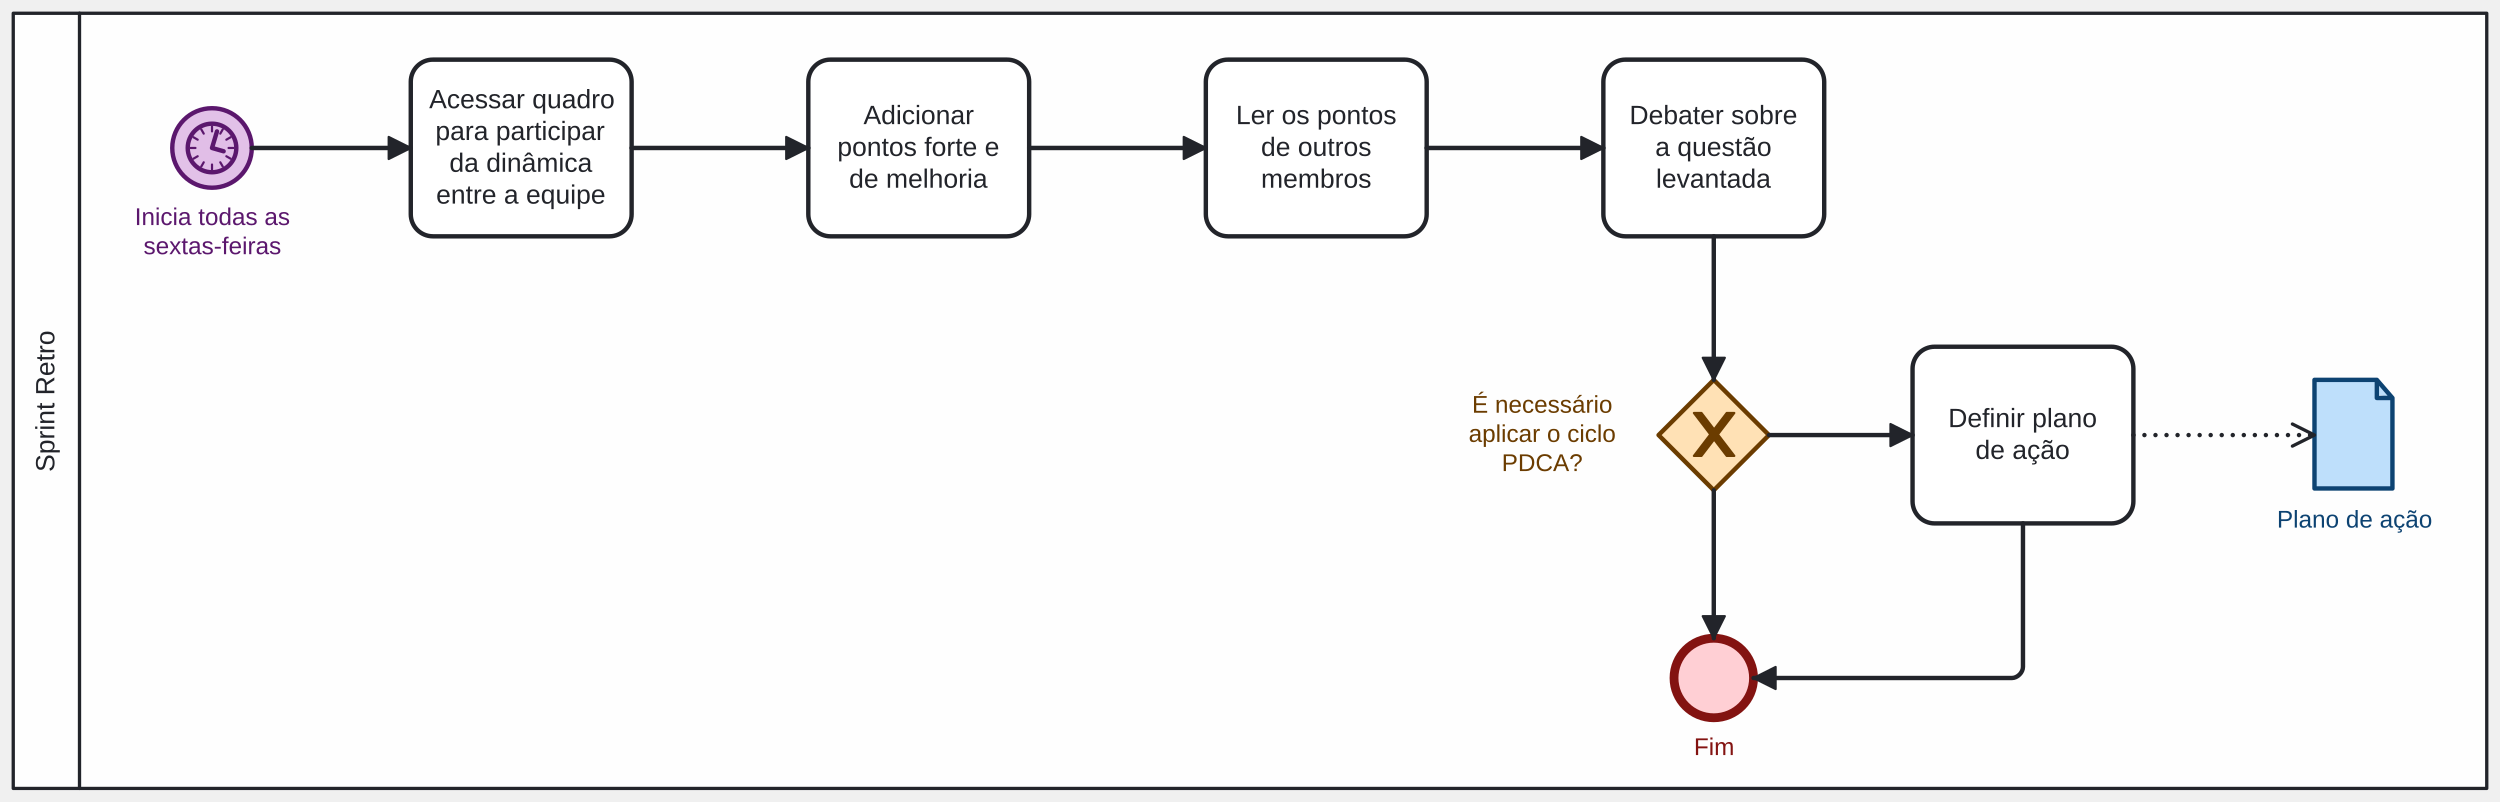
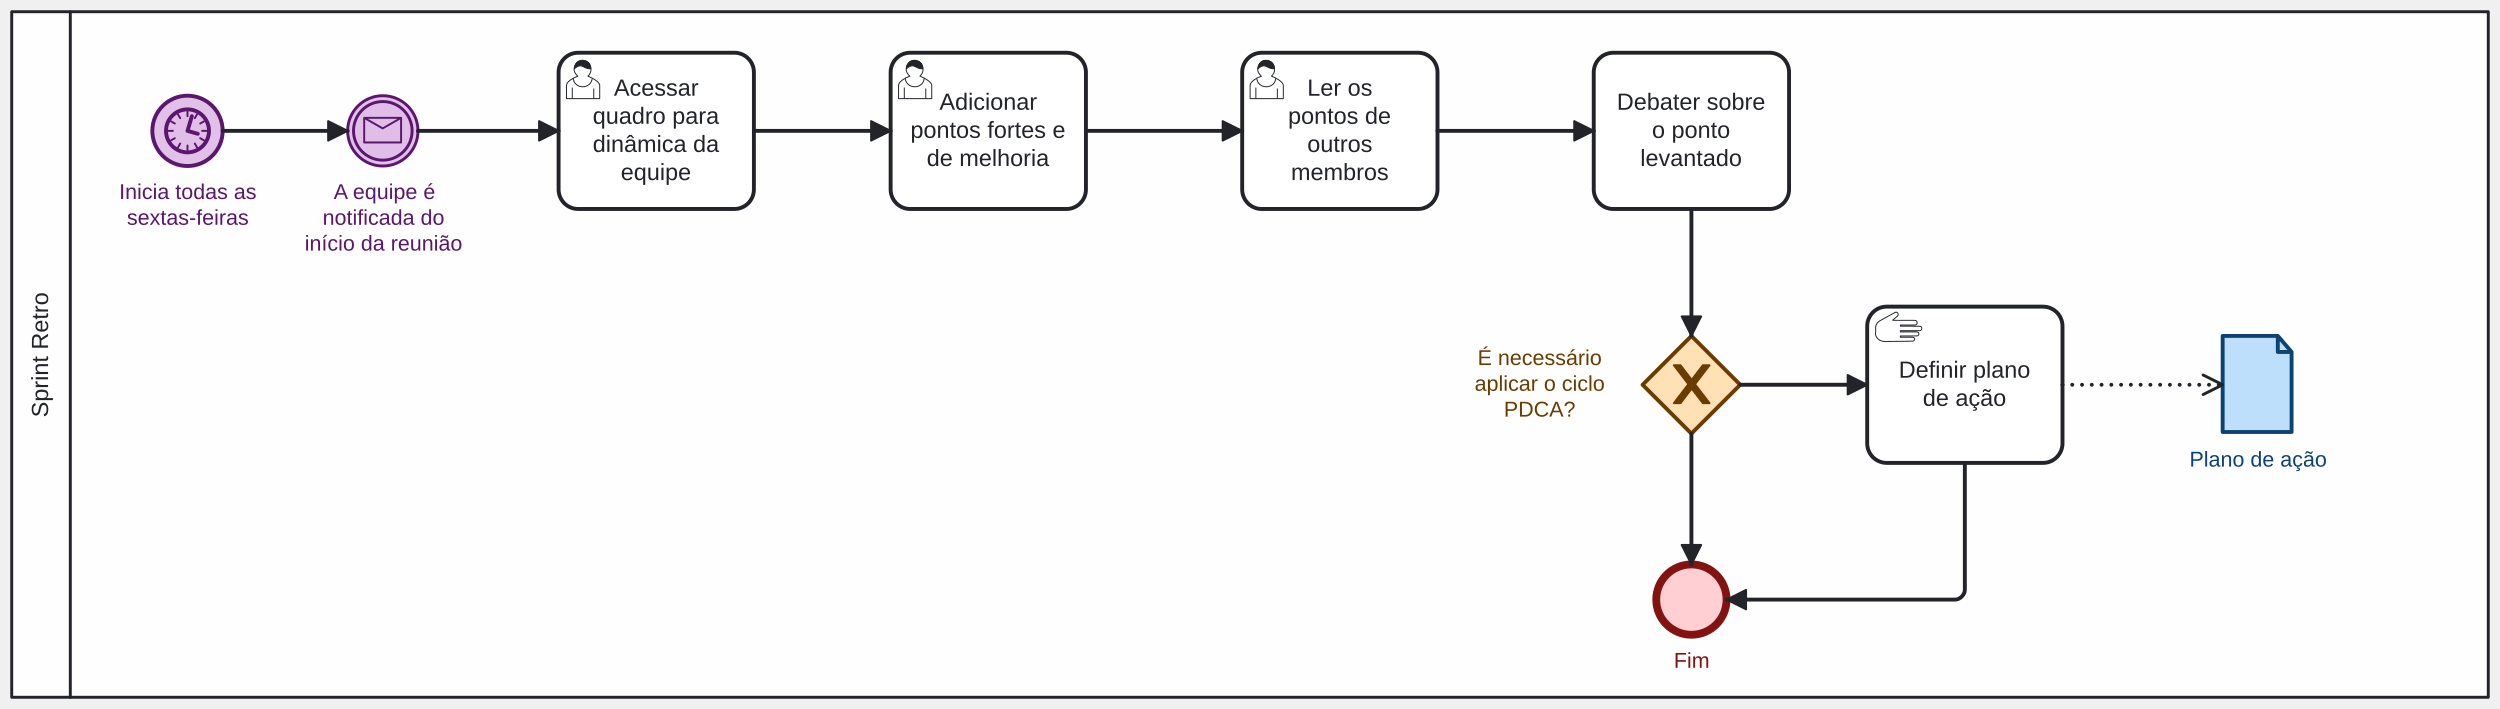
- <svg xmlns="http://www.w3.org/2000/svg" width="1132" height="363" viewBox="-36 -47 1132 363" version="1.1">
+ <svg xmlns="http://www.w3.org/2000/svg" width="1280" height="363" viewBox="154 73 1280 363" version="1.1">
  <defs>
-     <pattern id="djs-grid-pattern-310039" width="10" height="10" patternUnits="userSpaceOnUse">
+     <pattern id="djs-grid-pattern-255635" width="10" height="10" patternUnits="userSpaceOnUse">
      <circle cx="0.5" cy="0.5" r="0.5" style="fill: rgb(204, 204, 204);" />
    </pattern>
-     <marker id="sequenceflow-end-white-hsl_225_10_15_-43wtqrsvk4qtwnlkxv0n12cy5" viewBox="0 0 20 20" refX="11" refY="10" markerWidth="10" markerHeight="10" orient="auto">
+     <marker id="association-end-white-hsl_225_10_15_-bdckhnglrmxfbafoschhuc5mv" viewBox="0 0 20 20" refX="11" refY="10" markerWidth="10" markerHeight="10" orient="auto">
+       <path d="M 1 5 L 11 10 L 1 15" style="fill: none; stroke-linecap: round; stroke-linejoin: round; stroke: rgb(34, 36, 42); stroke-width: 1.5px; stroke-dasharray: 10000, 1;" />
+     </marker>
+     <marker id="sequenceflow-end-white-hsl_225_10_15_-bdckhnglrmxfbafoschhuc5mv" viewBox="0 0 20 20" refX="11" refY="10" markerWidth="10" markerHeight="10" orient="auto">
      <path d="M 1 5 L 11 10 L 1 15 Z" style="stroke-linecap: round; stroke-linejoin: round; stroke: rgb(34, 36, 42); stroke-width: 1px; fill: rgb(34, 36, 42);" />
    </marker>
-     <marker id="association-end-white-hsl_225_10_15_-43wtqrsvk4qtwnlkxv0n12cy5" viewBox="0 0 20 20" refX="11" refY="10" markerWidth="10" markerHeight="10" orient="auto">
-       <path d="M 1 5 L 11 10 L 1 15" style="fill: none; stroke-linecap: round; stroke-linejoin: round; stroke: rgb(34, 36, 42); stroke-width: 1.5px; stroke-dasharray: 10000, 1;" />
-     </marker>
  </defs>
  <g class="djs-group">
-     <g class="djs-element djs-shape" data-element-id="Participant_0wy4684" style="display: block;" transform="matrix(1 0 0 1 -30 -41)">
-       <g class="djs-visual">
-         <rect x="0" y="0" width="1120" height="351" rx="0" ry="0" style="stroke-linecap: round; stroke-linejoin: round; stroke: rgb(34, 36, 42); stroke-width: 1.5px; fill: white; fill-opacity: 0.95;" />
+     <g class="djs-element djs-shape" data-element-id="Participant_0wy4684" style="display: block;" transform="matrix(1 0 0 1 160 79)">
+       <g class="djs-visual">
+         <rect x="0" y="0" width="1268" height="351" rx="0" ry="0" style="stroke-linecap: round; stroke-linejoin: round; stroke: rgb(34, 36, 42); stroke-width: 1.5px; fill: white; fill-opacity: 0.95;" />
        <path style="fill: none; stroke-linecap: round; stroke-linejoin: round; stroke: rgb(34, 36, 42); stroke-width: 1.5px;" d="M30,0L30,351" />
        <text lineHeight="1.2" class="djs-label" style="font-family: Arial, sans-serif; font-size: 12px; font-weight: normal; fill: rgb(34, 36, 42);" transform="matrix(-1.83697e-16 -1 1 -1.83697e-16 0 351)">
          <tspan x="143.324" y="18.6">Sprint Retro</tspan>
        </text>
      </g>
-       <rect x="-6" y="-6" rx="4" width="1132" height="363" class="djs-outline" style="fill: none;" />
-       <rect class="djs-hit djs-hit-no-move" x="0" y="0" width="1120" height="351" style="fill: none; stroke-opacity: 0; stroke: white; stroke-width: 15px;" />
-       <rect class="djs-hit djs-hit-click-stroke" x="0" y="0" width="1120" height="351" style="fill: none; stroke-opacity: 0; stroke: white; stroke-width: 15px;" />
+       <rect x="-6" y="-6" rx="4" width="1280" height="363" class="djs-outline" style="fill: none;" />
+       <rect class="djs-hit djs-hit-no-move" x="0" y="0" width="1268" height="351" style="fill: none; stroke-opacity: 0; stroke: white; stroke-width: 15px;" />
+       <rect class="djs-hit djs-hit-click-stroke" x="0" y="0" width="1268" height="351" style="fill: none; stroke-opacity: 0; stroke: white; stroke-width: 15px;" />
      <rect class="djs-hit djs-hit-all" x="0" y="0" width="30" height="351" style="fill: none; stroke-opacity: 0; stroke: white; stroke-width: 15px;" />
    </g>
    <g class="djs-children">
      <g class="djs-group">
-         <g class="djs-element djs-shape" data-element-id="Event_10swd2m" style="display: block;" transform="matrix(1 0 0 1 42 2)">
+         <g class="djs-element djs-shape" data-element-id="Event_10swd2m" style="display: block;" transform="matrix(1 0 0 1 232 122)">
          <g class="djs-visual">
            <circle cx="18" cy="18" r="18" style="stroke-linecap: round; stroke-linejoin: round; stroke: rgb(91, 23, 109); stroke-width: 2px; fill: rgb(225, 190, 231); fill-opacity: 0.95;" />
            <circle cx="18" cy="18" r="11" style="stroke-linecap: round; stroke-linejoin: round; stroke: rgb(91, 23, 109); stroke-width: 2px; fill: rgb(225, 190, 231);" />
            <path d="M 18,18 l 2.25,-7.5 m -2.25,7.5 l 5.25,1.5 " style="fill: none; stroke-linecap: round; stroke-linejoin: round; stroke: rgb(91, 23, 109); stroke-width: 2px;" />
            <path transform="rotate(0,18,18)" d="M 18,18 m 0,7.5 l -0,2.25 " style="fill: none; stroke-linecap: round; stroke-linejoin: round; stroke: rgb(91, 23, 109); stroke-width: 1px;" />
            <path transform="rotate(30,18,18)" d="M 18,18 m 0,7.5 l -0,2.25 " style="fill: none; stroke-linecap: round; stroke-linejoin: round; stroke: rgb(91, 23, 109); stroke-width: 1px;" />
            <path transform="rotate(60,18,18)" d="M 18,18 m 0,7.5 l -0,2.25 " style="fill: none; stroke-linecap: round; stroke-linejoin: round; stroke: rgb(91, 23, 109); stroke-width: 1px;" />
            <path transform="rotate(90,18,18)" d="M 18,18 m 0,7.5 l -0,2.25 " style="fill: none; stroke-linecap: round; stroke-linejoin: round; stroke: rgb(91, 23, 109); stroke-width: 1px;" />
            <path transform="rotate(120,18,18)" d="M 18,18 m 0,7.5 l -0,2.25 " style="fill: none; stroke-linecap: round; stroke-linejoin: round; stroke: rgb(91, 23, 109); stroke-width: 1px;" />
            <path transform="rotate(150,18,18)" d="M 18,18 m 0,7.5 l -0,2.25 " style="fill: none; stroke-linecap: round; stroke-linejoin: round; stroke: rgb(91, 23, 109); stroke-width: 1px;" />
            <path transform="rotate(180,18,18)" d="M 18,18 m 0,7.5 l -0,2.25 " style="fill: none; stroke-linecap: round; stroke-linejoin: round; stroke: rgb(91, 23, 109); stroke-width: 1px;" />
            <path transform="rotate(210,18,18)" d="M 18,18 m 0,7.5 l -0,2.25 " style="fill: none; stroke-linecap: round; stroke-linejoin: round; stroke: rgb(91, 23, 109); stroke-width: 1px;" />
            <path transform="rotate(240,18,18)" d="M 18,18 m 0,7.5 l -0,2.25 " style="fill: none; stroke-linecap: round; stroke-linejoin: round; stroke: rgb(91, 23, 109); stroke-width: 1px;" />
            <path transform="rotate(270,18,18)" d="M 18,18 m 0,7.5 l -0,2.25 " style="fill: none; stroke-linecap: round; stroke-linejoin: round; stroke: rgb(91, 23, 109); stroke-width: 1px;" />
            <path transform="rotate(300,18,18)" d="M 18,18 m 0,7.5 l -0,2.25 " style="fill: none; stroke-linecap: round; stroke-linejoin: round; stroke: rgb(91, 23, 109); stroke-width: 1px;" />
            <path transform="rotate(330,18,18)" d="M 18,18 m 0,7.5 l -0,2.25 " style="fill: none; stroke-linecap: round; stroke-linejoin: round; stroke: rgb(91, 23, 109); stroke-width: 1px;" />
          </g>
          <rect class="djs-hit djs-hit-all" x="0" y="0" width="36" height="36" style="fill: none; stroke-opacity: 0; stroke: white; stroke-width: 15px;" />
          <rect x="-6" y="-6" rx="4" width="48" height="48" class="djs-outline" style="fill: none;" />
        </g>
      </g>
      <g class="djs-group">
-         <g class="djs-element djs-shape" data-element-id="Activity_1av9nuf" style="display: block;" transform="matrix(1 0 0 1 150 -20)">
-           <g class="djs-visual">
-             <rect x="0" y="0" width="100" height="80" rx="10" ry="10" style="stroke-linecap: round; stroke-linejoin: round; stroke: rgb(34, 36, 42); stroke-width: 2px; fill: white; fill-opacity: 0.95;" />
-             <text lineHeight="1.2" class="djs-label" style="font-family: Arial, sans-serif; font-size: 12px; font-weight: normal; fill: rgb(34, 36, 42);">
-               <tspan x="8.313" y="22">Acessar quadro </tspan>
-               <tspan x="11.146" y="36.4">para participar </tspan>
-               <tspan x="17.484" y="50.8">da dinâmica </tspan>
-               <tspan x="11.473" y="65.2">entre a equipe</tspan>
-             </text>
-           </g>
-           <rect class="djs-hit djs-hit-all" x="0" y="0" width="100" height="80" style="fill: none; stroke-opacity: 0; stroke: white; stroke-width: 15px;" />
-           <rect x="-6" y="-6" rx="4" width="112" height="92" class="djs-outline" style="fill: none;" />
-         </g>
-       </g>
-       <g class="djs-group">
-         <g class="djs-element djs-shape" data-element-id="Activity_0ou9afk" style="display: block;" transform="matrix(1 0 0 1 330 -20)">
-           <g class="djs-visual">
-             <rect x="0" y="0" width="100" height="80" rx="10" ry="10" style="stroke-linecap: round; stroke-linejoin: round; stroke: rgb(34, 36, 42); stroke-width: 2px; fill: white; fill-opacity: 0.95;" />
-             <text lineHeight="1.2" class="djs-label" style="font-family: Arial, sans-serif; font-size: 12px; font-weight: normal; fill: rgb(34, 36, 42);">
-               <tspan x="24.984" y="29.2">Adicionar </tspan>
-               <tspan x="13.146" y="43.6">pontos forte e </tspan>
-               <tspan x="18.486" y="58">de melhoria</tspan>
-             </text>
-           </g>
-           <rect class="djs-hit djs-hit-all" x="0" y="0" width="100" height="80" style="fill: none; stroke-opacity: 0; stroke: white; stroke-width: 15px;" />
-           <rect x="-6" y="-6" rx="4" width="112" height="92" class="djs-outline" style="fill: none;" />
-         </g>
-       </g>
-       <g class="djs-group">
-         <g class="djs-element djs-shape" data-element-id="Activity_1oxb0pr" style="display: block;" transform="matrix(1 0 0 1 510 -20)">
-           <g class="djs-visual">
-             <rect x="0" y="0" width="100" height="80" rx="10" ry="10" style="stroke-linecap: round; stroke-linejoin: round; stroke: rgb(34, 36, 42); stroke-width: 2px; fill: white; fill-opacity: 0.95;" />
-             <text lineHeight="1.2" class="djs-label" style="font-family: Arial, sans-serif; font-size: 12px; font-weight: normal; fill: rgb(34, 36, 42);">
-               <tspan x="13.641" y="29.2">Ler os pontos </tspan>
-               <tspan x="24.977" y="43.6">de outros </tspan>
-               <tspan x="24.992" y="58">membros</tspan>
-             </text>
-           </g>
-           <rect class="djs-hit djs-hit-all" x="0" y="0" width="100" height="80" style="fill: none; stroke-opacity: 0; stroke: white; stroke-width: 15px;" />
-           <rect x="-6" y="-6" rx="4" width="112" height="92" class="djs-outline" style="fill: none;" />
-         </g>
-       </g>
-       <g class="djs-group">
-         <g class="djs-element djs-shape" data-element-id="Activity_0u9psg6" style="display: block;" transform="matrix(1 0 0 1 690 -20)">
+         <g class="djs-element djs-shape" data-element-id="Event_10swd2m_label" style="display: block;" transform="matrix(1 0 0 1 215 165)">
+           <g class="djs-visual">
+             <text lineHeight="1.2" class="djs-label" style="font-family: Arial, sans-serif; font-size: 11px; font-weight: normal; fill: rgb(91, 23, 109);">
+               <tspan x="0" y="9.9">Inicia todas as </tspan>
+               <tspan x="3.983" y="23.1">sextas-feiras</tspan>
+             </text>
+           </g>
+           <rect class="djs-hit djs-hit-all" x="0" y="0" width="71" height="27" style="fill: none; stroke-opacity: 0; stroke: white; stroke-width: 15px;" />
+           <rect x="-6" y="-6" rx="4" width="83" height="39" class="djs-outline" style="fill: none;" />
+         </g>
+       </g>
+       <g class="djs-group">
+         <g class="djs-element djs-shape" data-element-id="Activity_0u9psg6" style="display: block;" transform="matrix(1 0 0 1 970 100)">
          <g class="djs-visual">
            <rect x="0" y="0" width="100" height="80" rx="10" ry="10" style="stroke-linecap: round; stroke-linejoin: round; stroke: rgb(34, 36, 42); stroke-width: 2px; fill: white; fill-opacity: 0.95;" />
            <text lineHeight="1.2" class="djs-label" style="font-family: Arial, sans-serif; font-size: 12px; font-weight: normal; fill: rgb(34, 36, 42);">
              <tspan x="11.815" y="29.2">Debater sobre </tspan>
-               <tspan x="23.481" y="43.6">a questão </tspan>
-               <tspan x="23.815" y="58">levantada</tspan>
-             </text>
-           </g>
-           <rect class="djs-hit djs-hit-all" x="0" y="0" width="100" height="80" style="fill: none; stroke-opacity: 0; stroke: white; stroke-width: 15px;" />
-           <rect x="-6" y="-6" rx="4" width="112" height="92" class="djs-outline" style="fill: none;" />
-         </g>
-       </g>
-       <g class="djs-group">
-         <g class="djs-element djs-shape" data-element-id="Gateway_0jd66r7" style="display: block;" transform="matrix(1 0 0 1 715 125)">
+               <tspan x="29.818" y="43.6">o ponto </tspan>
+               <tspan x="23.815" y="58">levantado</tspan>
+             </text>
+           </g>
+           <rect class="djs-hit djs-hit-all" x="0" y="0" width="100" height="80" style="fill: none; stroke-opacity: 0; stroke: white; stroke-width: 15px;" />
+           <rect x="-6" y="-6" rx="4" width="112" height="92" class="djs-outline" style="fill: none;" />
+         </g>
+       </g>
+       <g class="djs-group">
+         <g class="djs-element djs-shape" data-element-id="Gateway_0jd66r7" style="display: block;" transform="matrix(1 0 0 1 995 245)">
          <g class="djs-visual">
            <polygon points="25,0 50,25 25,50 0,25" style="stroke-linecap: round; stroke-linejoin: round; stroke: rgb(107, 60, 0); stroke-width: 2px; fill: rgb(255, 224, 178); fill-opacity: 0.95;" />
            <path d="m 16,15 7.429,9.714 -7.429,9.714 3.429,0 5.714,-7.464 5.714,7.464 3.429,0 -7.429,-9.714 7.429,-9.714 -3.429,0 -5.714,7.464 -5.714,-7.464 -3.429,0 z" style="fill: rgb(107, 60, 0); stroke-linecap: round; stroke-linejoin: round; stroke: rgb(107, 60, 0); stroke-width: 1px;" />
          </g>
          <rect class="djs-hit djs-hit-all" x="0" y="0" width="50" height="50" style="fill: none; stroke-opacity: 0; stroke: white; stroke-width: 15px;" />
          <rect x="-6" y="-6" rx="4" width="62" height="62" class="djs-outline" style="fill: none;" />
        </g>
      </g>
      <g class="djs-group">
-         <g class="djs-element djs-shape" data-element-id="Event_1cn0ngk" style="display: block;" transform="matrix(1 0 0 1 722 242)">
+         <g class="djs-element djs-shape" data-element-id="Event_1cn0ngk" style="display: block;" transform="matrix(1 0 0 1 1002 362)">
          <g class="djs-visual">
            <circle cx="18" cy="18" r="18" style="stroke-linecap: round; stroke-linejoin: round; stroke: rgb(131, 19, 17); stroke-width: 4px; fill: rgb(255, 205, 210); fill-opacity: 0.95;" />
          </g>
          <rect class="djs-hit djs-hit-all" x="0" y="0" width="36" height="36" style="fill: none; stroke-opacity: 0; stroke: white; stroke-width: 15px;" />
          <rect x="-6" y="-6" rx="4" width="48" height="48" class="djs-outline" style="fill: none;" />
        </g>
      </g>
      <g class="djs-group">
-         <g class="djs-element djs-shape" data-element-id="Activity_14vjnzc" style="display: block;" transform="matrix(1 0 0 1 830 110)">
+         <g class="djs-element djs-shape" data-element-id="DataObjectReference_076ob04" style="display: block;" transform="matrix(1 0 0 1 1292 245)">
+           <g class="djs-visual">
+             <path d="m 0,0 28.235,0 7.059,8.197 0,40.984 -35.294,0 0,-49.18 28.235,0 0,8.197 7.059,0" style="fill: rgb(187, 222, 251); stroke-linecap: round; stroke-linejoin: round; stroke: rgb(13, 67, 114); stroke-width: 2px; fill-opacity: 0.95;" />
+           </g>
+           <rect class="djs-hit djs-hit-all" x="0" y="0" width="36" height="50" style="fill: none; stroke-opacity: 0; stroke: white; stroke-width: 15px;" />
+           <rect x="-6" y="-6" rx="4" width="48" height="62" class="djs-outline" style="fill: none;" />
+         </g>
+       </g>
+       <g class="djs-group">
+         <g class="djs-element djs-shape" data-element-id="Event_0lfwgob" style="display: block;" transform="matrix(1 0 0 1 332 122)">
+           <g class="djs-visual">
+             <circle cx="18" cy="18" r="18" style="stroke-linecap: round; stroke-linejoin: round; stroke: rgb(91, 23, 109); stroke-width: 1.5px; fill: rgb(225, 190, 231); fill-opacity: 0.95;" />
+             <circle cx="18" cy="18" r="15" style="stroke-linecap: round; stroke-linejoin: round; stroke: rgb(91, 23, 109); stroke-width: 1.5px; fill: rgb(225, 190, 231);" />
+             <path d="m 8.46,11.34 l 0,12.6 l 18.9,0 l 0,-12.6 z l 9.45,5.4 l 9.45,-5.4" style="fill: rgb(225, 190, 231); stroke-linecap: round; stroke-linejoin: round; stroke: rgb(91, 23, 109); stroke-width: 1px;" />
+           </g>
+           <rect class="djs-hit djs-hit-all" x="0" y="0" width="36" height="36" style="fill: none; stroke-opacity: 0; stroke: white; stroke-width: 15px;" />
+           <rect x="-6" y="-6" rx="4" width="48" height="48" class="djs-outline" style="fill: none;" />
+         </g>
+       </g>
+       <g class="djs-group">
+         <g class="djs-element djs-shape" data-element-id="Activity_0ou9afk" style="display: block;" transform="matrix(1 0 0 1 610 100)">
+           <g class="djs-visual">
+             <rect x="0" y="0" width="100" height="80" rx="10" ry="10" style="stroke-linecap: round; stroke-linejoin: round; stroke: rgb(34, 36, 42); stroke-width: 2px; fill: white; fill-opacity: 0.95;" />
+             <text lineHeight="1.2" class="djs-label" style="font-family: Arial, sans-serif; font-size: 12px; font-weight: normal; fill: rgb(34, 36, 42);">
+               <tspan x="24.984" y="29.2">Adicionar </tspan>
+               <tspan x="10.146" y="43.6">pontos fortes e</tspan>
+               <tspan x="18.486" y="58">de melhoria</tspan>
+             </text>
+             <path d="m 15,12 c 0.909,-0.845 1.594,-2.049 1.594,-3.385 0,-2.554 -1.805,-4.622 -4.357,-4.622 -2.552,0 -4.288,2.068 -4.288,4.622 0,1.348 0.974,2.562 1.896,3.405 -0.529,0.187 -5.669,2.097 -5.794,4.756 v 6.718 h 17 v -6.718 c 0,-2.298 -5.528,-4.595 -6.051,-4.776 zm -8,6 l 0,5.5 m 11,0 l 0,-5" style="fill: white; stroke-linecap: round; stroke-linejoin: round; stroke: rgb(34, 36, 42); stroke-width: 0.5px;" />
+             <path d="m 15,12 m 2.162,1.009 c 0,2.447 -2.158,4.431 -4.821,4.431 -2.665,0 -4.822,-1.981 -4.822,-4.431 " style="fill: white; stroke-linecap: round; stroke-linejoin: round; stroke: rgb(34, 36, 42); stroke-width: 0.5px;" />
+             <path d="m 15,12 m -6.9,-3.80 c 0,0 2.251,-2.358 4.274,-1.177 2.024,1.181 4.221,1.537 4.124,0.965 -0.098,-0.57 -0.117,-3.791 -4.191,-4.136 -3.575,0.001 -4.208,3.367 -4.207,4.348 z" style="fill: rgb(34, 36, 42); stroke-linecap: round; stroke-linejoin: round; stroke: rgb(34, 36, 42); stroke-width: 0.5px;" />
+           </g>
+           <rect class="djs-hit djs-hit-all" x="0" y="0" width="100" height="80" style="fill: none; stroke-opacity: 0; stroke: white; stroke-width: 15px;" />
+           <rect x="-6" y="-6" rx="4" width="112" height="92" class="djs-outline" style="fill: none;" />
+         </g>
+       </g>
+       <g class="djs-group">
+         <g class="djs-element djs-shape" data-element-id="Activity_1oxb0pr" style="display: block;" transform="matrix(1 0 0 1 790 100)">
+           <g class="djs-visual">
+             <rect x="0" y="0" width="100" height="80" rx="10" ry="10" style="stroke-linecap: round; stroke-linejoin: round; stroke: rgb(34, 36, 42); stroke-width: 2px; fill: white; fill-opacity: 0.95;" />
+             <text lineHeight="1.2" class="djs-label" style="font-family: Arial, sans-serif; font-size: 12px; font-weight: normal; fill: rgb(34, 36, 42);">
+               <tspan x="33.32" y="22">Ler os</tspan>
+               <tspan x="23.481" y="36.4">pontos de </tspan>
+               <tspan x="33.32" y="50.8">outros </tspan>
+               <tspan x="24.992" y="65.2">membros</tspan>
+             </text>
+             <path d="m 15,12 c 0.909,-0.845 1.594,-2.049 1.594,-3.385 0,-2.554 -1.805,-4.622 -4.357,-4.622 -2.552,0 -4.288,2.068 -4.288,4.622 0,1.348 0.974,2.562 1.896,3.405 -0.529,0.187 -5.669,2.097 -5.794,4.756 v 6.718 h 17 v -6.718 c 0,-2.298 -5.528,-4.595 -6.051,-4.776 zm -8,6 l 0,5.5 m 11,0 l 0,-5" style="fill: white; stroke-linecap: round; stroke-linejoin: round; stroke: rgb(34, 36, 42); stroke-width: 0.5px;" />
+             <path d="m 15,12 m 2.162,1.009 c 0,2.447 -2.158,4.431 -4.821,4.431 -2.665,0 -4.822,-1.981 -4.822,-4.431 " style="fill: white; stroke-linecap: round; stroke-linejoin: round; stroke: rgb(34, 36, 42); stroke-width: 0.5px;" />
+             <path d="m 15,12 m -6.9,-3.80 c 0,0 2.251,-2.358 4.274,-1.177 2.024,1.181 4.221,1.537 4.124,0.965 -0.098,-0.57 -0.117,-3.791 -4.191,-4.136 -3.575,0.001 -4.208,3.367 -4.207,4.348 z" style="fill: rgb(34, 36, 42); stroke-linecap: round; stroke-linejoin: round; stroke: rgb(34, 36, 42); stroke-width: 0.5px;" />
+           </g>
+           <rect class="djs-hit djs-hit-all" x="0" y="0" width="100" height="80" style="fill: none; stroke-opacity: 0; stroke: white; stroke-width: 15px;" />
+           <rect x="-6" y="-6" rx="4" width="112" height="92" class="djs-outline" style="fill: none;" />
+         </g>
+       </g>
+       <g class="djs-group">
+         <g class="djs-element djs-shape" data-element-id="Activity_14vjnzc" style="display: block;" transform="matrix(1 0 0 1 1110 230)">
          <g class="djs-visual">
            <rect x="0" y="0" width="100" height="80" rx="10" ry="10" style="stroke-linecap: round; stroke-linejoin: round; stroke: rgb(34, 36, 42); stroke-width: 2px; fill: white; fill-opacity: 0.95;" />
            <text lineHeight="1.2" class="djs-label" style="font-family: Arial, sans-serif; font-size: 12px; font-weight: normal; fill: rgb(34, 36, 42);">
              <tspan x="16.151" y="36.4">Definir plano </tspan>
              <tspan x="28.485" y="50.8">de ação</tspan>
            </text>
-           </g>
-           <rect class="djs-hit djs-hit-all" x="0" y="0" width="100" height="80" style="fill: none; stroke-opacity: 0; stroke: white; stroke-width: 15px;" />
-           <rect x="-6" y="-6" rx="4" width="112" height="92" class="djs-outline" style="fill: none;" />
-         </g>
-       </g>
-       <g class="djs-group">
-         <g class="djs-element djs-shape" data-element-id="DataObjectReference_076ob04" style="display: block;" transform="matrix(1 0 0 1 1012 125)">
-           <g class="djs-visual">
-             <path d="m 0,0 28.235,0 7.059,8.197 0,40.984 -35.294,0 0,-49.18 28.235,0 0,8.197 7.059,0" style="fill: rgb(187, 222, 251); stroke-linecap: round; stroke-linejoin: round; stroke: rgb(13, 67, 114); stroke-width: 2px; fill-opacity: 0.95;" />
-           </g>
-           <rect class="djs-hit djs-hit-all" x="0" y="0" width="36" height="50" style="fill: none; stroke-opacity: 0; stroke: white; stroke-width: 15px;" />
-           <rect x="-6" y="-6" rx="4" width="48" height="62" class="djs-outline" style="fill: none;" />
-         </g>
-       </g>
-       <g class="djs-group">
-         <g class="djs-element djs-connection" data-element-id="Flow_1lmgxb3" style="display: block;">
-           <g class="djs-visual">
-             <path data-corner-radius="5" style="fill: none; stroke-linecap: round; stroke-linejoin: round; stroke: rgb(34, 36, 42); stroke-width: 2px; marker-end: url('#sequenceflow-end-white-hsl_225_10_15_-43wtqrsvk4qtwnlkxv0n12cy5');" d="M78,20L150,20" />
-           </g>
-           <path d="M78,20L150,20" class="djs-hit djs-hit-stroke" style="fill: none; stroke-opacity: 0; stroke: white; stroke-width: 15px;" />
-           <rect x="72" y="14" rx="4" width="84" height="12" class="djs-outline" style="fill: none;" />
+             <path d="m 17,15 c 0.234,-0.01 5.604,0.008 8.029,0.004 0.808,0 1.271,-0.172 1.417,-0.752 0.227,-0.898 -0.334,-1.314 -1.338,-1.316 -2.467,-0.01 -7.886,-0.004 -8.108,-0.004 -0.014,-0.079 0.016,-0.533 0,-0.61 0.195,-0.042 8.507,0.006 9.616,0.002 0.877,-0.007 1.35,-0.438 1.353,-1.208 0.003,-0.768 -0.479,-1.09 -1.35,-1.091 -2.968,-0.002 -9.619,-0.013 -9.619,-0.013 v -0.591 c 0,0 5.052,-0.016 7.225,-0.016 0.888,-0.002 1.354,-0.416 1.351,-1.193 -0.006,-0.761 -0.492,-1.196 -1.361,-1.196 -3.473,-0.005 -10.86,-0.003 -11.083,-0.003 -0.022,-0.047 -0.045,-0.094 -0.069,-0.139 0.394,-0.319 2.041,-1.626 2.415,-2.017 0.469,-0.487 0.519,-1.165 0.162,-1.604 -0.414,-0.511 -0.973,-0.5 -1.48,-0.236 -1.461,0.764 -6.6,3.643 -7.733,4.271 -0.9,0.499 -1.516,1.253 -1.882,2.19 -0.37,0.95 -0.17,2.01 -0.166,2.979 0.004,0.718 -0.273,1.345 -0.055,2.063 0.629,2.087 2.425,3.312 4.859,3.318 4.618,0.014 9.238,-0.139 13.857,-0.158 0.755,-0.004 1.171,-0.301 1.182,-1.033 0.012,-0.754 -0.423,-0.969 -1.183,-0.973 -1.778,-0.01 -5.824,-0.004 -6.04,-0.004 10e-4,-0.084 0.003,-0.586 10e-4,-0.67 z" style="fill: white; stroke-linecap: round; stroke-linejoin: round; stroke: rgb(34, 36, 42); stroke-width: 0.5px;" />
+           </g>
+           <rect class="djs-hit djs-hit-all" x="0" y="0" width="100" height="80" style="fill: none; stroke-opacity: 0; stroke: white; stroke-width: 15px;" />
+           <rect x="-6" y="-6" rx="4" width="112" height="92" class="djs-outline" style="fill: none;" />
+         </g>
+       </g>
+       <g class="djs-group">
+         <g class="djs-element djs-shape" data-element-id="Activity_1av9nuf" style="display: block;" transform="matrix(1 0 0 1 440 100)">
+           <g class="djs-visual">
+             <rect x="0" y="0" width="100" height="80" rx="10" ry="10" style="stroke-linecap: round; stroke-linejoin: round; stroke: rgb(34, 36, 42); stroke-width: 2px; fill: white; fill-opacity: 0.95;" />
+             <text lineHeight="1.2" class="djs-label" style="font-family: Arial, sans-serif; font-size: 12px; font-weight: normal; fill: rgb(34, 36, 42);">
+               <tspan x="28.324" y="22">Acessar</tspan>
+               <tspan x="17.479" y="36.4">quadro para </tspan>
+               <tspan x="17.484" y="50.8">dinâmica da </tspan>
+               <tspan x="31.819" y="65.2">equipe</tspan>
+             </text>
+             <path d="m 15,12 c 0.909,-0.845 1.594,-2.049 1.594,-3.385 0,-2.554 -1.805,-4.622 -4.357,-4.622 -2.552,0 -4.288,2.068 -4.288,4.622 0,1.348 0.974,2.562 1.896,3.405 -0.529,0.187 -5.669,2.097 -5.794,4.756 v 6.718 h 17 v -6.718 c 0,-2.298 -5.528,-4.595 -6.051,-4.776 zm -8,6 l 0,5.5 m 11,0 l 0,-5" style="fill: white; stroke-linecap: round; stroke-linejoin: round; stroke: rgb(34, 36, 42); stroke-width: 0.5px;" />
+             <path d="m 15,12 m 2.162,1.009 c 0,2.447 -2.158,4.431 -4.821,4.431 -2.665,0 -4.822,-1.981 -4.822,-4.431 " style="fill: white; stroke-linecap: round; stroke-linejoin: round; stroke: rgb(34, 36, 42); stroke-width: 0.5px;" />
+             <path d="m 15,12 m -6.9,-3.80 c 0,0 2.251,-2.358 4.274,-1.177 2.024,1.181 4.221,1.537 4.124,0.965 -0.098,-0.57 -0.117,-3.791 -4.191,-4.136 -3.575,0.001 -4.208,3.367 -4.207,4.348 z" style="fill: rgb(34, 36, 42); stroke-linecap: round; stroke-linejoin: round; stroke: rgb(34, 36, 42); stroke-width: 0.5px;" />
+           </g>
+           <rect class="djs-hit djs-hit-all" x="0" y="0" width="100" height="80" style="fill: none; stroke-opacity: 0; stroke: white; stroke-width: 15px;" />
+           <rect x="-6" y="-6" rx="4" width="112" height="92" class="djs-outline" style="fill: none;" />
        </g>
      </g>
      <g class="djs-group">
        <g class="djs-element djs-connection" data-element-id="Flow_1tzdbh0" style="display: block;">
          <g class="djs-visual">
-             <path data-corner-radius="5" style="fill: none; stroke-linecap: round; stroke-linejoin: round; stroke: rgb(34, 36, 42); stroke-width: 2px; marker-end: url('#sequenceflow-end-white-hsl_225_10_15_-43wtqrsvk4qtwnlkxv0n12cy5');" d="M250,20L330,20" />
-           </g>
-           <path d="M250,20L330,20" class="djs-hit djs-hit-stroke" style="fill: none; stroke-opacity: 0; stroke: white; stroke-width: 15px;" />
-           <rect x="244" y="14" rx="4" width="92" height="12" class="djs-outline" style="fill: none;" />
+             <path data-corner-radius="5" style="fill: none; stroke-linecap: round; stroke-linejoin: round; stroke: rgb(34, 36, 42); stroke-width: 2px; marker-end: url('#sequenceflow-end-white-hsl_225_10_15_-bdckhnglrmxfbafoschhuc5mv');" d="M540,140L610,140" />
+           </g>
+           <path d="M540,140L610,140" class="djs-hit djs-hit-stroke" style="fill: none; stroke-opacity: 0; stroke: white; stroke-width: 15px;" />
+           <rect x="534" y="134" rx="4" width="82" height="12" class="djs-outline" style="fill: none;" />
+         </g>
+       </g>
+       <g class="djs-group">
+         <g class="djs-element djs-connection" data-element-id="Flow_09fe5ui" style="display: block;">
+           <g class="djs-visual">
+             <path data-corner-radius="5" style="fill: none; stroke-linecap: round; stroke-linejoin: round; stroke: rgb(34, 36, 42); stroke-width: 2px; marker-end: url('#sequenceflow-end-white-hsl_225_10_15_-bdckhnglrmxfbafoschhuc5mv');" d="M268,140L332,140" />
+           </g>
+           <path d="M268,140L332,140" class="djs-hit djs-hit-stroke" style="fill: none; stroke-opacity: 0; stroke: white; stroke-width: 15px;" />
+           <rect x="262" y="134" rx="4" width="76" height="12" class="djs-outline" style="fill: none;" />
        </g>
      </g>
      <g class="djs-group">
        <g class="djs-element djs-connection" data-element-id="Flow_0rujizv" style="display: block;">
          <g class="djs-visual">
-             <path data-corner-radius="5" style="fill: none; stroke-linecap: round; stroke-linejoin: round; stroke: rgb(34, 36, 42); stroke-width: 2px; marker-end: url('#sequenceflow-end-white-hsl_225_10_15_-43wtqrsvk4qtwnlkxv0n12cy5');" d="M430,20L510,20" />
-           </g>
-           <path d="M430,20L510,20" class="djs-hit djs-hit-stroke" style="fill: none; stroke-opacity: 0; stroke: white; stroke-width: 15px;" />
-           <rect x="424" y="14" rx="4" width="92" height="12" class="djs-outline" style="fill: none;" />
+             <path data-corner-radius="5" style="fill: none; stroke-linecap: round; stroke-linejoin: round; stroke: rgb(34, 36, 42); stroke-width: 2px; marker-end: url('#sequenceflow-end-white-hsl_225_10_15_-bdckhnglrmxfbafoschhuc5mv');" d="M710,140L790,140" />
+           </g>
+           <path d="M710,140L790,140" class="djs-hit djs-hit-stroke" style="fill: none; stroke-opacity: 0; stroke: white; stroke-width: 15px;" />
+           <rect x="704" y="134" rx="4" width="92" height="12" class="djs-outline" style="fill: none;" />
        </g>
      </g>
      <g class="djs-group">
        <g class="djs-element djs-connection" data-element-id="Flow_1xzvpw0" style="display: block;">
          <g class="djs-visual">
-             <path data-corner-radius="5" style="fill: none; stroke-linecap: round; stroke-linejoin: round; stroke: rgb(34, 36, 42); stroke-width: 2px; marker-end: url('#sequenceflow-end-white-hsl_225_10_15_-43wtqrsvk4qtwnlkxv0n12cy5');" d="M610,20L690,20" />
-           </g>
-           <path d="M610,20L690,20" class="djs-hit djs-hit-stroke" style="fill: none; stroke-opacity: 0; stroke: white; stroke-width: 15px;" />
-           <rect x="604" y="14" rx="4" width="92" height="12" class="djs-outline" style="fill: none;" />
+             <path data-corner-radius="5" style="fill: none; stroke-linecap: round; stroke-linejoin: round; stroke: rgb(34, 36, 42); stroke-width: 2px; marker-end: url('#sequenceflow-end-white-hsl_225_10_15_-bdckhnglrmxfbafoschhuc5mv');" d="M890,140L970,140" />
+           </g>
+           <path d="M890,140L970,140" class="djs-hit djs-hit-stroke" style="fill: none; stroke-opacity: 0; stroke: white; stroke-width: 15px;" />
+           <rect x="884" y="134" rx="4" width="92" height="12" class="djs-outline" style="fill: none;" />
        </g>
      </g>
      <g class="djs-group">
        <g class="djs-element djs-connection" data-element-id="Flow_0a98dy5" style="display: block;">
          <g class="djs-visual">
-             <path data-corner-radius="5" style="fill: none; stroke-linecap: round; stroke-linejoin: round; stroke: rgb(34, 36, 42); stroke-width: 2px; marker-end: url('#sequenceflow-end-white-hsl_225_10_15_-43wtqrsvk4qtwnlkxv0n12cy5');" d="M740,60L740,125" />
-           </g>
-           <path d="M740,60L740,125" class="djs-hit djs-hit-stroke" style="fill: none; stroke-opacity: 0; stroke: white; stroke-width: 15px;" />
-           <rect x="734" y="54" rx="4" width="12" height="77" class="djs-outline" style="fill: none;" />
+             <path data-corner-radius="5" style="fill: none; stroke-linecap: round; stroke-linejoin: round; stroke: rgb(34, 36, 42); stroke-width: 2px; marker-end: url('#sequenceflow-end-white-hsl_225_10_15_-bdckhnglrmxfbafoschhuc5mv');" d="M1020,180L1020,245" />
+           </g>
+           <path d="M1020,180L1020,245" class="djs-hit djs-hit-stroke" style="fill: none; stroke-opacity: 0; stroke: white; stroke-width: 15px;" />
+           <rect x="1014" y="174" rx="4" width="12" height="77" class="djs-outline" style="fill: none;" />
        </g>
      </g>
      <g class="djs-group">
        <g class="djs-element djs-connection" data-element-id="Flow_0igl70j" style="display: block;">
          <g class="djs-visual">
-             <path data-corner-radius="5" style="fill: none; stroke-linecap: round; stroke-linejoin: round; stroke: rgb(34, 36, 42); stroke-width: 2px; marker-end: url('#sequenceflow-end-white-hsl_225_10_15_-43wtqrsvk4qtwnlkxv0n12cy5');" d="M765,150L830,150" />
-           </g>
-           <path d="M765,150L830,150" class="djs-hit djs-hit-stroke" style="fill: none; stroke-opacity: 0; stroke: white; stroke-width: 15px;" />
-           <rect x="759" y="144" rx="4" width="77" height="12" class="djs-outline" style="fill: none;" />
+             <path data-corner-radius="5" style="fill: none; stroke-linecap: round; stroke-linejoin: round; stroke: rgb(34, 36, 42); stroke-width: 2px; marker-end: url('#sequenceflow-end-white-hsl_225_10_15_-bdckhnglrmxfbafoschhuc5mv');" d="M1045,270L1110,270" />
+           </g>
+           <path d="M1045,270L1110,270" class="djs-hit djs-hit-stroke" style="fill: none; stroke-opacity: 0; stroke: white; stroke-width: 15px;" />
+           <rect x="1039" y="264" rx="4" width="77" height="12" class="djs-outline" style="fill: none;" />
        </g>
      </g>
      <g class="djs-group">
        <g class="djs-element djs-connection" data-element-id="Flow_12eey6n" style="display: block;">
          <g class="djs-visual">
-             <path data-corner-radius="5" style="fill: none; stroke-linecap: round; stroke-linejoin: round; stroke: rgb(34, 36, 42); stroke-width: 2px; marker-end: url('#sequenceflow-end-white-hsl_225_10_15_-43wtqrsvk4qtwnlkxv0n12cy5');" d="M740,175L740,242" />
-           </g>
-           <path d="M740,175L740,242" class="djs-hit djs-hit-stroke" style="fill: none; stroke-opacity: 0; stroke: white; stroke-width: 15px;" />
-           <rect x="734" y="169" rx="4" width="12" height="79" class="djs-outline" style="fill: none;" />
+             <path data-corner-radius="5" style="fill: none; stroke-linecap: round; stroke-linejoin: round; stroke: rgb(34, 36, 42); stroke-width: 2px; marker-end: url('#sequenceflow-end-white-hsl_225_10_15_-bdckhnglrmxfbafoschhuc5mv');" d="M1020,295L1020,362" />
+           </g>
+           <path d="M1020,295L1020,362" class="djs-hit djs-hit-stroke" style="fill: none; stroke-opacity: 0; stroke: white; stroke-width: 15px;" />
+           <rect x="1014" y="289" rx="4" width="12" height="79" class="djs-outline" style="fill: none;" />
        </g>
      </g>
      <g class="djs-group">
        <g class="djs-element djs-connection" data-element-id="Flow_19gebtk" style="display: block;">
          <g class="djs-visual">
-             <path data-corner-radius="5" style="fill: none; stroke-linecap: round; stroke-linejoin: round; stroke: rgb(34, 36, 42); stroke-width: 2px; marker-end: url('#sequenceflow-end-white-hsl_225_10_15_-43wtqrsvk4qtwnlkxv0n12cy5');" d="M880,190L880,255C880,257.5,877.5,260,875,260L758,260" />
-           </g>
-           <path d="M880,190L880,260L758,260" class="djs-hit djs-hit-stroke" style="fill: none; stroke-opacity: 0; stroke: white; stroke-width: 15px;" />
-           <rect x="752" y="184" rx="4" width="134" height="82" class="djs-outline" style="fill: none;" />
-         </g>
-       </g>
-     </g>
-   </g>
-   <g class="djs-group">
-     <g class="djs-element djs-shape" data-element-id="Event_10swd2m_label" style="display: block;" transform="matrix(1 0 0 1 25 45)">
-       <g class="djs-visual">
-         <text lineHeight="1.2" class="djs-label" style="font-family: Arial, sans-serif; font-size: 11px; font-weight: normal; fill: rgb(91, 23, 109);">
-           <tspan x="0" y="9.9">Inicia todas as </tspan>
-           <tspan x="3.983" y="23.1">sextas-feiras</tspan>
-         </text>
-       </g>
-       <rect class="djs-hit djs-hit-all" x="0" y="0" width="71" height="27" style="fill: none; stroke-opacity: 0; stroke: white; stroke-width: 15px;" />
-       <rect x="-6" y="-6" rx="4" width="83" height="39" class="djs-outline" style="fill: none;" />
-     </g>
-   </g>
-   <g class="djs-group">
-     <g class="djs-element djs-shape" data-element-id="Gateway_0jd66r7_label" style="display: block;" transform="matrix(1 0 0 1 629 130)">
+             <path data-corner-radius="5" style="fill: none; stroke-linecap: round; stroke-linejoin: round; stroke: rgb(34, 36, 42); stroke-width: 2px; marker-end: url('#sequenceflow-end-white-hsl_225_10_15_-bdckhnglrmxfbafoschhuc5mv');" d="M1160,310L1160,375C1160,377.5,1157.5,380,1155,380L1038,380" />
+           </g>
+           <path d="M1160,310L1160,380L1038,380" class="djs-hit djs-hit-stroke" style="fill: none; stroke-opacity: 0; stroke: white; stroke-width: 15px;" />
+           <rect x="1032" y="304" rx="4" width="134" height="82" class="djs-outline" style="fill: none;" />
+         </g>
+       </g>
+       <g class="djs-group">
+         <g class="djs-element djs-connection" data-element-id="Flow_13e6fp2" style="display: block;">
+           <g class="djs-visual">
+             <path data-corner-radius="5" style="fill: none; stroke-linecap: round; stroke-linejoin: round; stroke: rgb(34, 36, 42); stroke-width: 2px; marker-end: url('#sequenceflow-end-white-hsl_225_10_15_-bdckhnglrmxfbafoschhuc5mv');" d="M368,140L440,140" />
+           </g>
+           <path d="M368,140L440,140" class="djs-hit djs-hit-stroke" style="fill: none; stroke-opacity: 0; stroke: white; stroke-width: 15px;" />
+           <rect x="362" y="134" rx="4" width="84" height="12" class="djs-outline" style="fill: none;" />
+         </g>
+       </g>
+     </g>
+   </g>
+   <g class="djs-group">
+     <g class="djs-element djs-shape" data-element-id="Gateway_0jd66r7_label" style="display: block;" transform="matrix(1 0 0 1 909 250)">
      <g class="djs-visual">
        <text lineHeight="1.2" class="djs-label" style="font-family: Arial, sans-serif; font-size: 11px; font-weight: normal; fill: rgb(107, 60, 0);">
          <tspan x="1.523" y="9.9">É necessário </tspan>
          <tspan x="0" y="23.1">aplicar o ciclo </tspan>
          <tspan x="14.977" y="36.3">PDCA?</tspan>
        </text>
      </g>
      <rect class="djs-hit djs-hit-all" x="0" y="0" width="67" height="40" style="fill: none; stroke-opacity: 0; stroke: white; stroke-width: 15px;" />
      <rect x="-6" y="-6" rx="4" width="79" height="52" class="djs-outline" style="fill: none;" />
    </g>
  </g>
  <g class="djs-group">
-     <g class="djs-element djs-shape" data-element-id="Event_1cn0ngk_label" style="display: block;" transform="matrix(1 0 0 1 731 285)">
+     <g class="djs-element djs-shape" data-element-id="Event_1cn0ngk_label" style="display: block;" transform="matrix(1 0 0 1 1011 405)">
      <g class="djs-visual">
        <text lineHeight="1.2" class="djs-label" style="font-family: Arial, sans-serif; font-size: 11px; font-weight: normal; fill: rgb(131, 19, 17);">
          <tspan x="0" y="9.9">Fim</tspan>
        </text>
      </g>
      <rect class="djs-hit djs-hit-all" x="0" y="0" width="19" height="14" style="fill: none; stroke-opacity: 0; stroke: white; stroke-width: 15px;" />
      <rect x="-6" y="-6" rx="4" width="31" height="26" class="djs-outline" style="fill: none;" />
    </g>
  </g>
  <g class="djs-group">
-     <g class="djs-element djs-shape" data-element-id="DataObjectReference_076ob04_label" style="display: block;" transform="matrix(1 0 0 1 995 182)">
+     <g class="djs-element djs-shape" data-element-id="DataObjectReference_076ob04_label" style="display: block;" transform="matrix(1 0 0 1 1275 302)">
      <g class="djs-visual">
        <text lineHeight="1.2" class="djs-label" style="font-family: Arial, sans-serif; font-size: 11px; font-weight: normal; fill: rgb(13, 67, 114);">
          <tspan x="0" y="9.9">Plano de ação</tspan>
        </text>
      </g>
      <rect class="djs-hit djs-hit-all" x="0" y="0" width="71" height="14" style="fill: none; stroke-opacity: 0; stroke: white; stroke-width: 15px;" />
      <rect x="-6" y="-6" rx="4" width="83" height="26" class="djs-outline" style="fill: none;" />
    </g>
  </g>
  <g class="djs-group">
    <g class="djs-element djs-connection" data-element-id="DataOutputAssociation_0n7322l" style="display: block;">
      <g class="djs-visual">
-         <path data-corner-radius="5" style="fill: none; stroke-linecap: round; stroke-linejoin: round; stroke: rgb(34, 36, 42); stroke-width: 2px; stroke-dasharray: 0, 5; marker-end: url('#association-end-white-hsl_225_10_15_-43wtqrsvk4qtwnlkxv0n12cy5');" d="M930,150L1012,150" />
-       </g>
-       <path d="M930,150L1012,150" class="djs-hit djs-hit-stroke" style="fill: none; stroke-opacity: 0; stroke: white; stroke-width: 15px;" />
-       <rect x="924" y="144" rx="4" width="94" height="12" class="djs-outline" style="fill: none;" />
+         <path data-corner-radius="5" style="fill: none; stroke-linecap: round; stroke-linejoin: round; stroke: rgb(34, 36, 42); stroke-width: 2px; stroke-dasharray: 0, 5; marker-end: url('#association-end-white-hsl_225_10_15_-bdckhnglrmxfbafoschhuc5mv');" d="M1210,270L1292,270" />
+       </g>
+       <path d="M1210,270L1292,270" class="djs-hit djs-hit-stroke" style="fill: none; stroke-opacity: 0; stroke: white; stroke-width: 15px;" />
+       <rect x="1204" y="264" rx="4" width="94" height="12" class="djs-outline" style="fill: none;" />
+     </g>
+   </g>
+   <g class="djs-group">
+     <g class="djs-element djs-shape" data-element-id="Event_0lfwgob_label" style="display: block;" transform="matrix(1 0 0 1 310 165)">
+       <g class="djs-visual">
+         <text lineHeight="1.2" class="djs-label" style="font-family: Arial, sans-serif; font-size: 11px; font-weight: normal; fill: rgb(91, 23, 109);">
+           <tspan x="14.867" y="9.9">A equipe é </tspan>
+           <tspan x="9.172" y="23.1">notificada do </tspan>
+           <tspan x="0" y="36.3">início da reunião</tspan>
+         </text>
+       </g>
+       <rect class="djs-hit djs-hit-all" x="0" y="0" width="81" height="40" style="fill: none; stroke-opacity: 0; stroke: white; stroke-width: 15px;" />
+       <rect x="-6" y="-6" rx="4" width="93" height="52" class="djs-outline" style="fill: none;" />
    </g>
  </g>
</svg>
